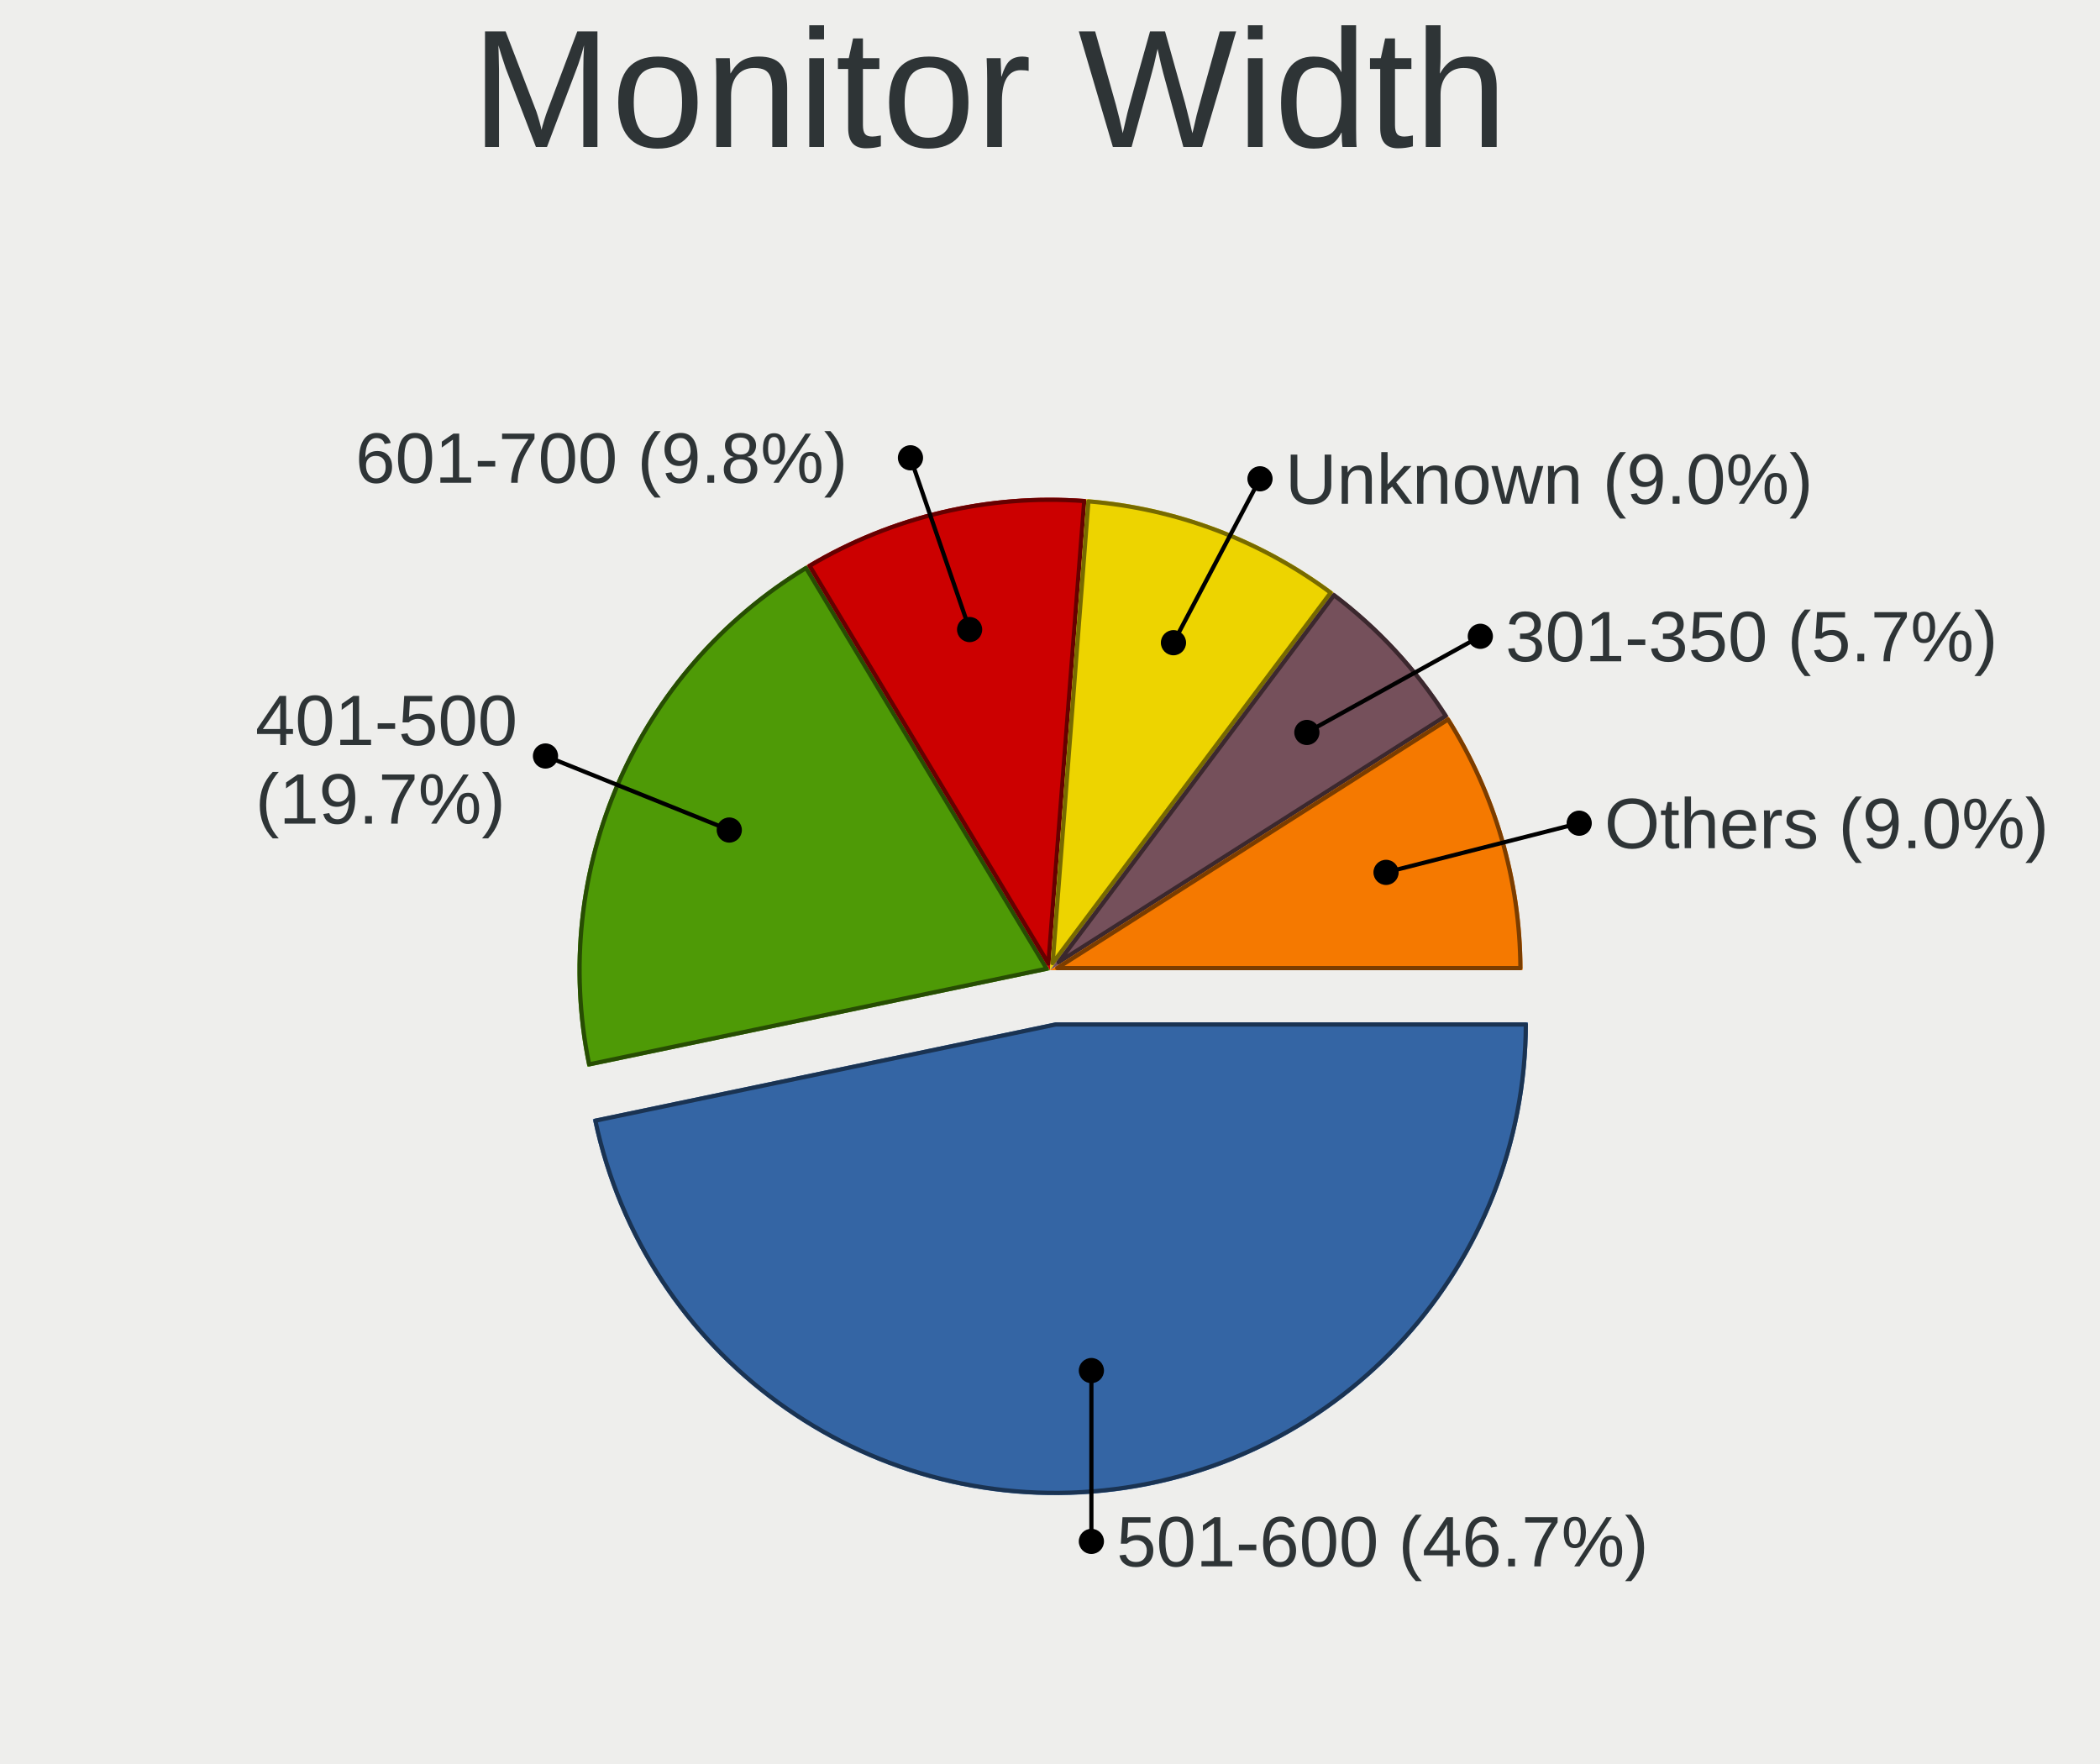
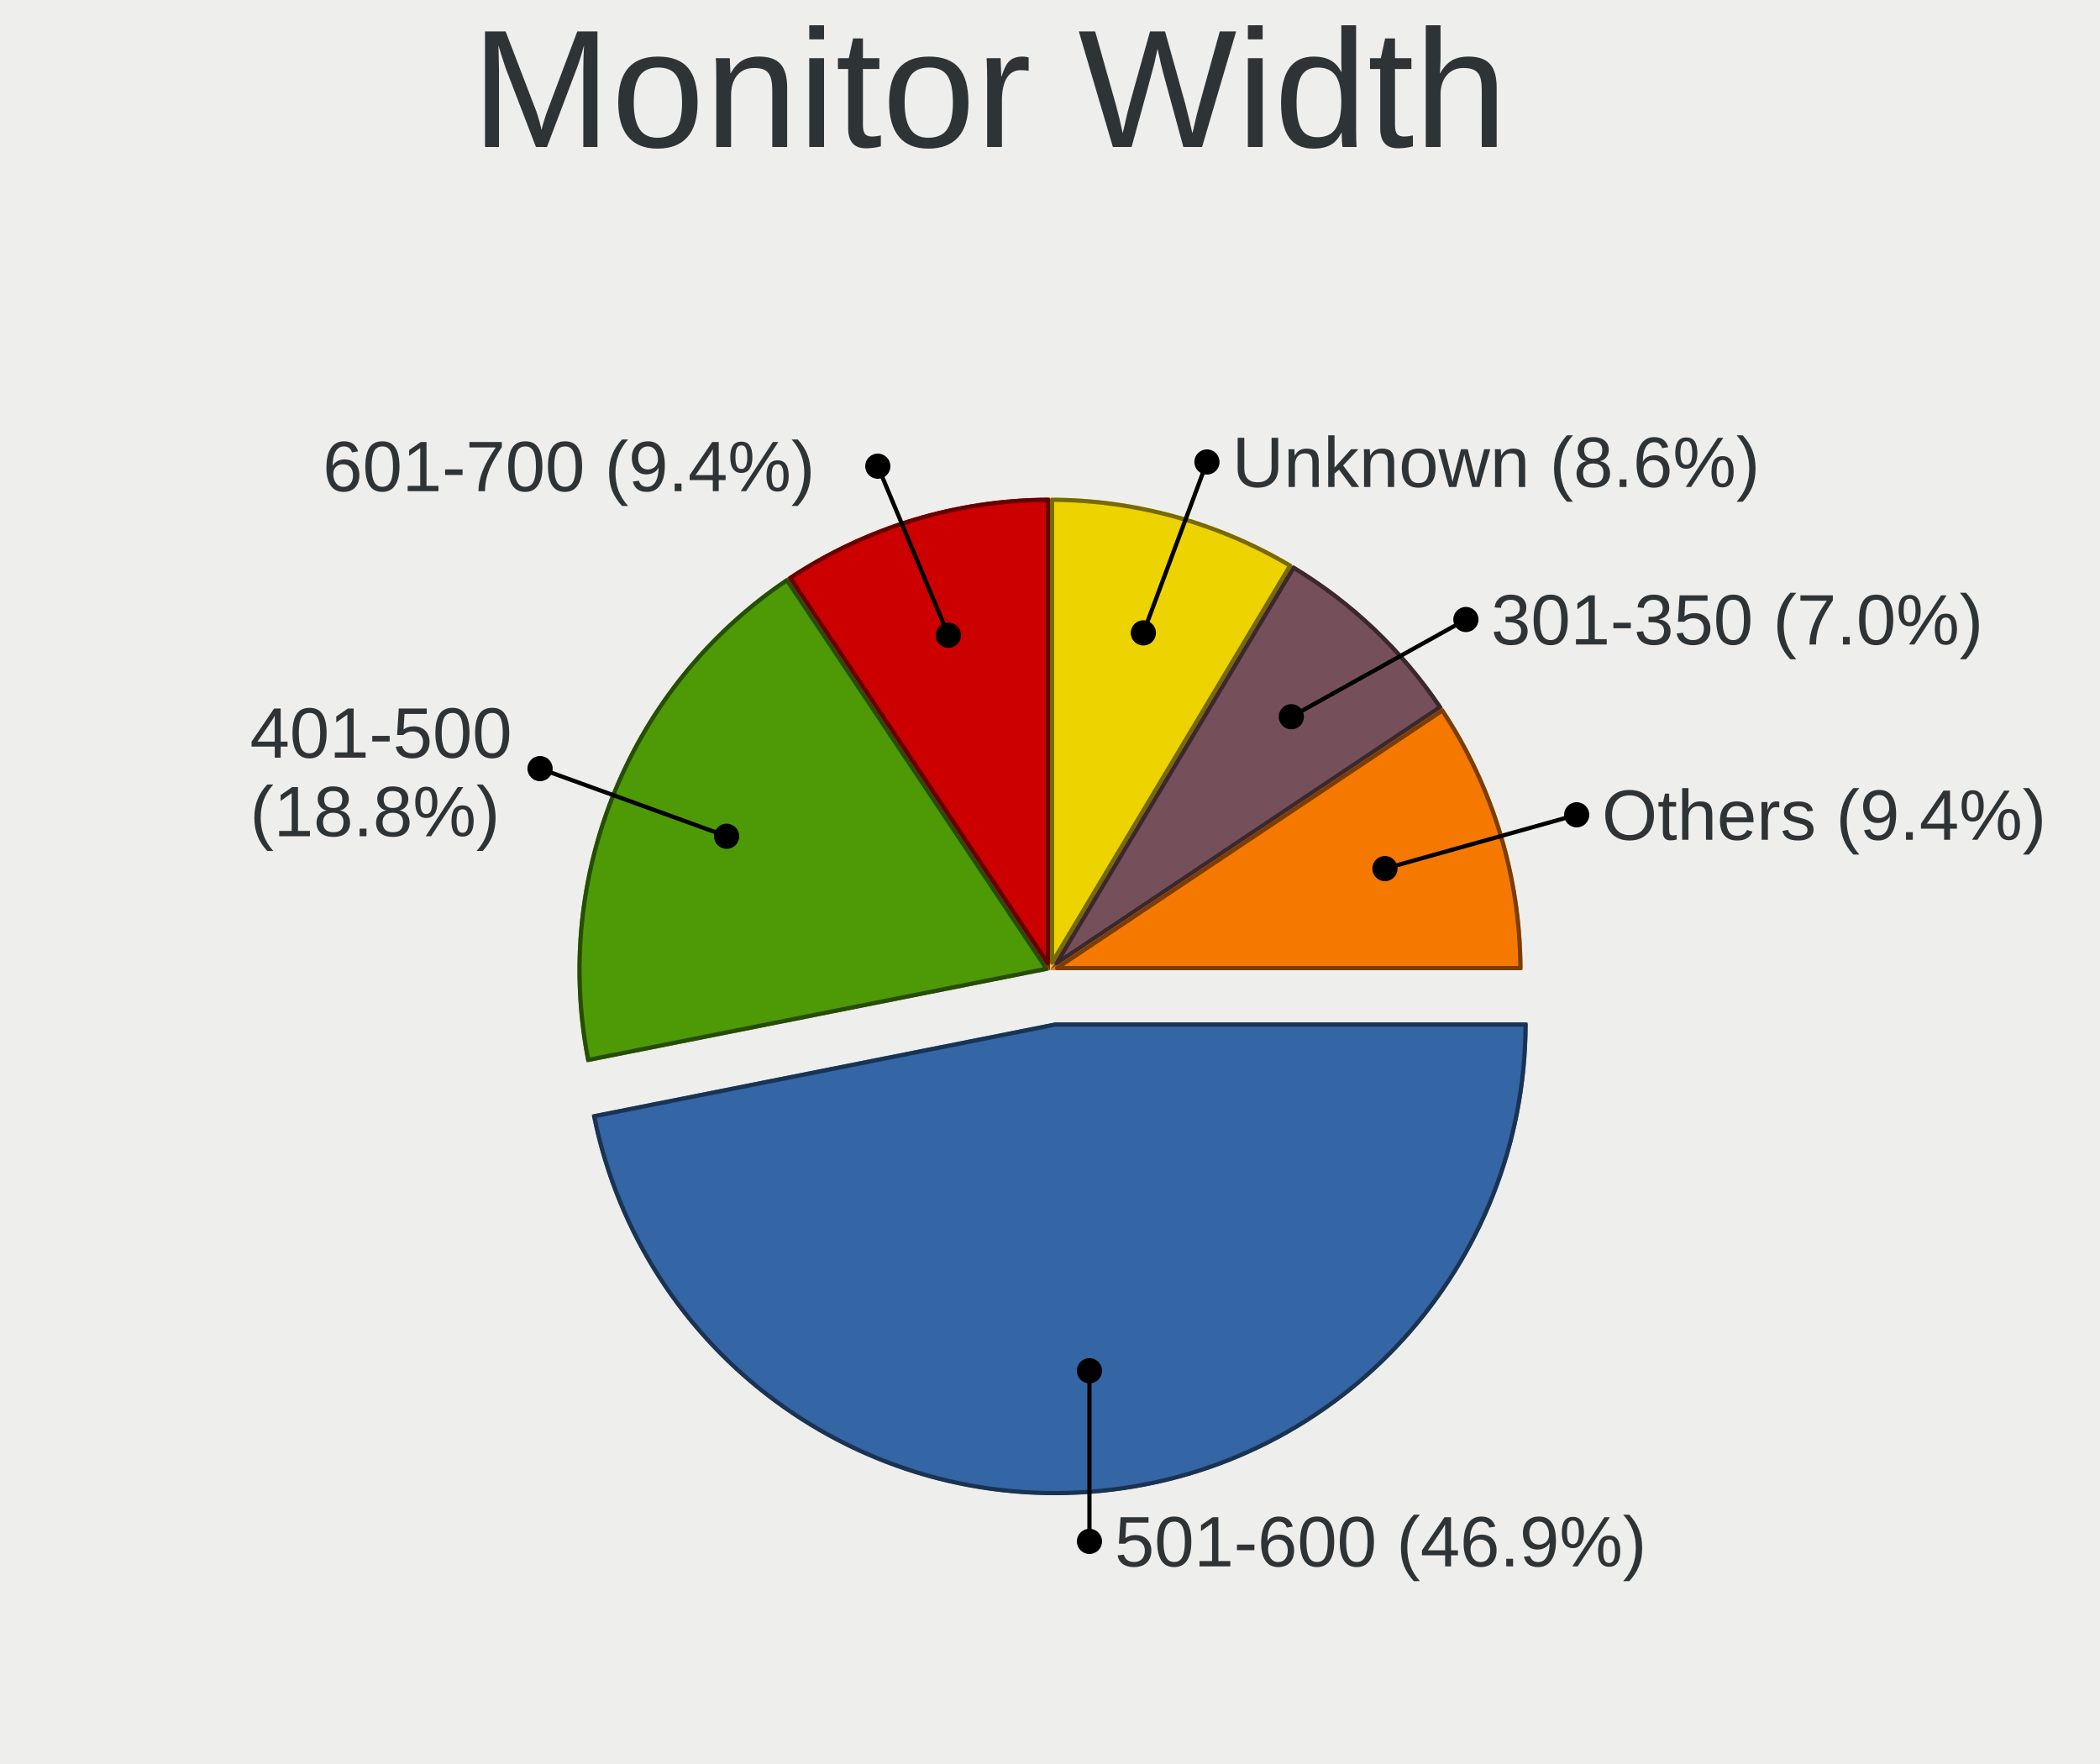
<svg xmlns="http://www.w3.org/2000/svg" width="500" height="420" version="1.0" id="ezcGraph">
  <defs />
  <g id="ezcGraphChart" color-rendering="optimizeQuality" shape-rendering="geometricPrecision" text-rendering="optimizeLegibility">
    <path d=" M 0,420 L 0,0 L 500,0 L 500,420 L 0,420 z " style="fill: #eeeeec; fill-opacity: 1.00; stroke: none;" id="ezcGraphPolygon_1" />
    <path d=" M 0,42 L 0,0 L 500,0 L 500,42 L 0,42 z " style="fill: #000000; fill-opacity: 0.00; stroke: none;" id="ezcGraphPolygon_2" />
-     <path d="M 251.29,243.43 L 363.79,243.43 A 112.50,112.50 0 0,1 141.16,266.45 z" style="fill: #3465a4; fill-opacity: 1.00; stroke: none; cursor: pointer;" id="ezcGraphCircleSector_4" />
-     <path d="M 251.34,243.93 L 363.29,243.93 A 112.00,112.00 0 0,1 141.76,266.83 z" style="fill: none; stroke: #1a3352; stroke-width: 1; stroke-opacity: 1.00; stroke-linecap: round; stroke-linejoin: round;" id="ezcGraphCircleSector_5" />
-     <path d="M 250.00,231.00 L 139.88,254.01 A 112.50,112.50 0 0,1 192.09,134.55 z" style="fill: #4e9a06; fill-opacity: 1.00; stroke: none; cursor: pointer;" id="ezcGraphCircleSector_6" />
-     <path d="M 249.21,230.65 L 140.27,253.42 A 112.00,112.00 0 0,1 191.91,135.24 z" style="fill: none; stroke: #274d03; stroke-width: 1; stroke-opacity: 1.00; stroke-linecap: round; stroke-linejoin: round;" id="ezcGraphCircleSector_7" />
-     <path d="M 250.00,231.00 L 192.09,134.55 A 112.50,112.50 0 0,1 258.68,118.84 z" style="fill: #cc0000; fill-opacity: 1.00; stroke: none; cursor: pointer;" id="ezcGraphCircleSector_8" />
-     <path d="M 249.62,229.40 L 192.77,134.72 A 112.00,112.00 0 0,1 258.15,119.30 z" style="fill: none; stroke: #660000; stroke-width: 1; stroke-opacity: 1.00; stroke-linecap: round; stroke-linejoin: round;" id="ezcGraphCircleSector_9" />
-     <path d="M 250.00,231.00 L 258.68,118.84 A 112.50,112.50 0 0,1 317.52,141.02 z" style="fill: #edd400; fill-opacity: 1.00; stroke: none; cursor: pointer;" id="ezcGraphCircleSector_10" />
-     <path d="M 250.63,229.33 L 259.14,119.37 A 112.00,112.00 0 0,1 316.82,141.12 z" style="fill: none; stroke: #776a00; stroke-width: 1; stroke-opacity: 1.00; stroke-linecap: round; stroke-linejoin: round;" id="ezcGraphCircleSector_11" />
-     <path d="M 250.00,231.00 L 317.52,141.02 A 112.50,112.50 0 0,1 344.92,170.62 z" style="fill: #75505b; fill-opacity: 1.00; stroke: none; cursor: pointer;" id="ezcGraphCircleSector_12" />
-     <path d="M 252.05,229.11 L 317.62,141.72 A 112.00,112.00 0 0,1 344.23,170.47 z" style="fill: none; stroke: #3b282e; stroke-width: 1; stroke-opacity: 1.00; stroke-linecap: round; stroke-linejoin: round;" id="ezcGraphCircleSector_13" />
-     <path d="M 250.00,231.00 L 344.92,170.62 A 112.50,112.50 0 0,1 362.50,231.00 z" style="fill: #f57900; fill-opacity: 1.00; stroke: none;" id="ezcGraphCircleSector_14" />
-     <path d="M 251.72,230.50 L 344.77,171.31 A 112.00,112.00 0 0,1 362.00,230.50 z" style="fill: none; stroke: #7b3d00; stroke-width: 1; stroke-opacity: 1.00; stroke-linecap: round; stroke-linejoin: round;" id="ezcGraphCircleSector_15" />
-     <path d=" M 230.859,149.895 L 216.779,109" style="fill: none; stroke: #000000; stroke-width: 1; stroke-opacity: 1.00; stroke-linecap: round; stroke-linejoin: round;" id="ezcGraphLine_16" />
-     <ellipse cx="230.859" cy="149.895" rx="3" ry="3" style="fill: #000000; fill-opacity: 1.00; stroke: none;" id="ezcGraphCircle_17" />
-     <ellipse cx="216.779" cy="109" rx="3" ry="3" style="fill: #000000; fill-opacity: 1.00; stroke: none;" id="ezcGraphCircle_18" />
-     <path d=" M 173.64,197.629 L 129.877,180" style="fill: none; stroke: #000000; stroke-width: 1; stroke-opacity: 1.00; stroke-linecap: round; stroke-linejoin: round;" id="ezcGraphLine_20" />
-     <ellipse cx="173.64" cy="197.629" rx="3" ry="3" style="fill: #000000; fill-opacity: 1.00; stroke: none;" id="ezcGraphCircle_21" />
-     <ellipse cx="129.877" cy="180" rx="3" ry="3" style="fill: #000000; fill-opacity: 1.00; stroke: none;" id="ezcGraphCircle_22" />
-     <path d=" M 279.396,153.024 L 300,114" style="fill: none; stroke: #000000; stroke-width: 1; stroke-opacity: 1.00; stroke-linecap: round; stroke-linejoin: round;" id="ezcGraphLine_24" />
-     <ellipse cx="279.396" cy="153.024" rx="3" ry="3" style="fill: #000000; fill-opacity: 1.00; stroke: none;" id="ezcGraphCircle_25" />
-     <ellipse cx="300" cy="114" rx="3" ry="3" style="fill: #000000; fill-opacity: 1.00; stroke: none;" id="ezcGraphCircle_26" />
-     <path d=" M 311.157,174.394 L 352.461,151.5" style="fill: none; stroke: #000000; stroke-width: 1; stroke-opacity: 1.00; stroke-linecap: round; stroke-linejoin: round;" id="ezcGraphLine_28" />
-     <ellipse cx="311.157" cy="174.394" rx="3" ry="3" style="fill: #000000; fill-opacity: 1.00; stroke: none;" id="ezcGraphCircle_29" />
-     <ellipse cx="352.461" cy="151.5" rx="3" ry="3" style="fill: #000000; fill-opacity: 1.00; stroke: none;" id="ezcGraphCircle_30" />
-     <path d=" M 330.012,207.709 L 376,196" style="fill: none; stroke: #000000; stroke-width: 1; stroke-opacity: 1.00; stroke-linecap: round; stroke-linejoin: round;" id="ezcGraphLine_32" />
-     <ellipse cx="330.012" cy="207.709" rx="3" ry="3" style="fill: #000000; fill-opacity: 1.00; stroke: none;" id="ezcGraphCircle_33" />
-     <ellipse cx="376" cy="196" rx="3" ry="3" style="fill: #000000; fill-opacity: 1.00; stroke: none;" id="ezcGraphCircle_34" />
-     <path d=" M 259.854,326.325 L 259.854,367" style="fill: none; stroke: #000000; stroke-width: 1; stroke-opacity: 1.00; stroke-linecap: round; stroke-linejoin: round;" id="ezcGraphLine_36" />
-     <ellipse cx="259.854" cy="326.325" rx="3" ry="3" style="fill: #000000; fill-opacity: 1.00; stroke: none;" id="ezcGraphCircle_37" />
-     <ellipse cx="259.854" cy="367" rx="3" ry="3" style="fill: #000000; fill-opacity: 1.00; stroke: none;" id="ezcGraphCircle_38" />
+     <path d="M 251.23,243.44 L 363.73,243.44 A 112.50,112.50 0 0,1 140.89,265.39 z" style="fill: #3465a4; fill-opacity: 1.00; stroke: none; cursor: pointer;" id="ezcGraphCircleSector_4" />
+     <path d="M 251.27,243.94 L 363.23,243.94 A 112.00,112.00 0 0,1 141.47,265.78 z" style="fill: none; stroke: #1a3352; stroke-width: 1; stroke-opacity: 1.00; stroke-linecap: round; stroke-linejoin: round;" id="ezcGraphCircleSector_5" />
+     <path d="M 250.00,231.00 L 139.66,252.95 A 112.50,112.50 0 0,1 187.50,137.46 z" style="fill: #4e9a06; fill-opacity: 1.00; stroke: none; cursor: pointer;" id="ezcGraphCircleSector_6" />
+     <path d="M 249.17,230.66 L 140.05,252.36 A 112.00,112.00 0 0,1 187.36,138.15 z" style="fill: none; stroke: #274d03; stroke-width: 1; stroke-opacity: 1.00; stroke-linecap: round; stroke-linejoin: round;" id="ezcGraphCircleSector_7" />
+     <path d="M 250.00,231.00 L 187.50,137.46 A 112.50,112.50 0 0,1 250.00,118.50 z" style="fill: #cc0000; fill-opacity: 1.00; stroke: none; cursor: pointer;" id="ezcGraphCircleSector_8" />
+     <path d="M 249.50,229.35 L 188.19,137.60 A 112.00,112.00 0 0,1 249.50,119.00 z" style="fill: none; stroke: #660000; stroke-width: 1; stroke-opacity: 1.00; stroke-linecap: round; stroke-linejoin: round;" id="ezcGraphCircleSector_9" />
+     <path d="M 250.00,231.00 L 250.00,118.50 A 112.50,112.50 0 0,1 307.84,134.51 z" style="fill: #edd400; fill-opacity: 1.00; stroke: none; cursor: pointer;" id="ezcGraphCircleSector_10" />
+     <path d="M 250.50,229.19 L 250.50,119.00 A 112.00,112.00 0 0,1 307.15,134.68 z" style="fill: none; stroke: #776a00; stroke-width: 1; stroke-opacity: 1.00; stroke-linecap: round; stroke-linejoin: round;" id="ezcGraphCircleSector_11" />
+     <path d="M 250.00,231.00 L 307.84,134.51 A 112.50,112.50 0 0,1 343.54,168.50 z" style="fill: #75505b; fill-opacity: 1.00; stroke: none; cursor: pointer;" id="ezcGraphCircleSector_12" />
+     <path d="M 251.57,229.35 L 308.01,135.19 A 112.00,112.00 0 0,1 342.85,168.36 z" style="fill: none; stroke: #3b282e; stroke-width: 1; stroke-opacity: 1.00; stroke-linecap: round; stroke-linejoin: round;" id="ezcGraphCircleSector_13" />
+     <path d="M 250.00,231.00 L 343.54,168.50 A 112.50,112.50 0 0,1 362.50,231.00 z" style="fill: #f57900; fill-opacity: 1.00; stroke: none;" id="ezcGraphCircleSector_14" />
+     <path d="M 251.65,230.50 L 343.40,169.19 A 112.00,112.00 0 0,1 362.00,230.50 z" style="fill: none; stroke: #7b3d00; stroke-width: 1; stroke-opacity: 1.00; stroke-linecap: round; stroke-linejoin: round;" id="ezcGraphCircleSector_15" />
+     <path d=" M 225.81,151.255 L 209,111" style="fill: none; stroke: #000000; stroke-width: 1; stroke-opacity: 1.00; stroke-linecap: round; stroke-linejoin: round;" id="ezcGraphLine_16" />
+     <ellipse cx="225.81" cy="151.255" rx="3" ry="3" style="fill: #000000; fill-opacity: 1.00; stroke: none;" id="ezcGraphCircle_17" />
+     <ellipse cx="209" cy="111" rx="3" ry="3" style="fill: #000000; fill-opacity: 1.00; stroke: none;" id="ezcGraphCircle_18" />
+     <path d=" M 173.01,199.11 L 128.583,183" style="fill: none; stroke: #000000; stroke-width: 1; stroke-opacity: 1.00; stroke-linecap: round; stroke-linejoin: round;" id="ezcGraphLine_20" />
+     <ellipse cx="173.01" cy="199.11" rx="3" ry="3" style="fill: #000000; fill-opacity: 1.00; stroke: none;" id="ezcGraphCircle_21" />
+     <ellipse cx="128.583" cy="183" rx="3" ry="3" style="fill: #000000; fill-opacity: 1.00; stroke: none;" id="ezcGraphCircle_22" />
+     <path d=" M 272.226,150.685 L 287.369,110" style="fill: none; stroke: #000000; stroke-width: 1; stroke-opacity: 1.00; stroke-linecap: round; stroke-linejoin: round;" id="ezcGraphLine_24" />
+     <ellipse cx="272.226" cy="150.685" rx="3" ry="3" style="fill: #000000; fill-opacity: 1.00; stroke: none;" id="ezcGraphCircle_25" />
+     <ellipse cx="287.369" cy="110" rx="3" ry="3" style="fill: #000000; fill-opacity: 1.00; stroke: none;" id="ezcGraphCircle_26" />
+     <path d=" M 307.462,170.646 L 349.02,147.5" style="fill: none; stroke: #000000; stroke-width: 1; stroke-opacity: 1.00; stroke-linecap: round; stroke-linejoin: round;" id="ezcGraphLine_28" />
+     <ellipse cx="307.462" cy="170.646" rx="3" ry="3" style="fill: #000000; fill-opacity: 1.00; stroke: none;" id="ezcGraphCircle_29" />
+     <ellipse cx="349.02" cy="147.5" rx="3" ry="3" style="fill: #000000; fill-opacity: 1.00; stroke: none;" id="ezcGraphCircle_30" />
+     <path d=" M 329.745,206.81 L 375.399,194" style="fill: none; stroke: #000000; stroke-width: 1; stroke-opacity: 1.00; stroke-linecap: round; stroke-linejoin: round;" id="ezcGraphLine_32" />
+     <ellipse cx="329.745" cy="206.81" rx="3" ry="3" style="fill: #000000; fill-opacity: 1.00; stroke: none;" id="ezcGraphCircle_33" />
+     <ellipse cx="375.399" cy="194" rx="3" ry="3" style="fill: #000000; fill-opacity: 1.00; stroke: none;" id="ezcGraphCircle_34" />
+     <path d=" M 259.393,326.372 L 259.393,367" style="fill: none; stroke: #000000; stroke-width: 1; stroke-opacity: 1.00; stroke-linecap: round; stroke-linejoin: round;" id="ezcGraphLine_36" />
+     <ellipse cx="259.393" cy="326.372" rx="3" ry="3" style="fill: #000000; fill-opacity: 1.00; stroke: none;" id="ezcGraphCircle_37" />
+     <ellipse cx="259.393" cy="367" rx="3" ry="3" style="fill: #000000; fill-opacity: 1.00; stroke: none;" id="ezcGraphCircle_38" />
    <g id="ezcGraphTextBox_3">
      <path d=" M 111.7,42 L 111.7,0.5 L 388.8,0.5 L 388.8,42 L 111.7,42 z " style="fill: #ffffff; fill-opacity: 0.00; stroke: none;" id="ezcGraphPolygon_40" />
      <text id="ezcGraphTextBox_3_text" x="112.2" text-length="275.6px" y="35" style="font-size: 40px; font-family: 'Arial'; fill: #2e3436; fill-opacity: 1.00; stroke: none;">Monitor Width</text>
    </g>
    <g id="ezcGraphTextBox_19" style=" cursor: pointer;">
-       <path d=" M 84.139,118.5 L 84.139,100 L 211.779,100 L 211.779,118.5 L 84.139,118.5 z " style="fill: #ffffff; fill-opacity: 0.00; stroke: none;" id="ezcGraphPolygon_41" />
-       <text id="ezcGraphTextBox_19_text" x="84.639" text-length="126.14px" y="114.95" style="font-size: 17px; font-family: 'Arial'; fill: #2e3436; fill-opacity: 1.00; stroke: none;">601-700 (9.8%)</text>
+       <path d=" M 76.36,120.5 L 76.36,102 L 204,102 L 204,120.5 L 76.36,120.5 z " style="fill: #ffffff; fill-opacity: 0.00; stroke: none;" id="ezcGraphPolygon_41" />
+       <text id="ezcGraphTextBox_19_text" x="76.86" text-length="126.14px" y="116.95" style="font-size: 17px; font-family: 'Arial'; fill: #2e3436; fill-opacity: 1.00; stroke: none;">601-700 (9.4%)</text>
    </g>
    <g id="ezcGraphTextBox_23" style=" cursor: pointer;">
-       <path d=" M 60.307,198.05 L 60.307,162.45 L 124.877,162.45 L 124.877,198.05 L 60.307,198.05 z " style="fill: #ffffff; fill-opacity: 0.00; stroke: none;" id="ezcGraphPolygon_42" />
-       <text id="ezcGraphTextBox_23_text" x="60.807" text-length="63.07px" y="177.4" style="font-size: 17px; font-family: 'Arial'; fill: #2e3436; fill-opacity: 1.00; stroke: none;">401-500</text>
-       <text id="ezcGraphTextBox_23_text" x="60.807" text-length="63.07px" y="196.1" style="font-size: 17px; font-family: 'Arial'; fill: #2e3436; fill-opacity: 1.00; stroke: none;">(19.7%)</text>
+       <path d=" M 59.013,201.05 L 59.013,165.45 L 123.583,165.45 L 123.583,201.05 L 59.013,201.05 z " style="fill: #ffffff; fill-opacity: 0.00; stroke: none;" id="ezcGraphPolygon_42" />
+       <text id="ezcGraphTextBox_23_text" x="59.513" text-length="63.07px" y="180.4" style="font-size: 17px; font-family: 'Arial'; fill: #2e3436; fill-opacity: 1.00; stroke: none;">401-500</text>
+       <text id="ezcGraphTextBox_23_text" x="59.513" text-length="63.07px" y="199.1" style="font-size: 17px; font-family: 'Arial'; fill: #2e3436; fill-opacity: 1.00; stroke: none;">(18.8%)</text>
    </g>
    <g id="ezcGraphTextBox_27" style=" cursor: pointer;">
-       <path d=" M 305.5,123.5 L 305.5,105 L 433.14,105 L 433.14,123.5 L 305.5,123.5 z " style="fill: #ffffff; fill-opacity: 0.00; stroke: none;" id="ezcGraphPolygon_43" />
-       <text id="ezcGraphTextBox_27_text" x="306" text-length="126.14px" y="119.95" style="font-size: 17px; font-family: 'Arial'; fill: #2e3436; fill-opacity: 1.00; stroke: none;">Unknown (9.0%)</text>
+       <path d=" M 292.869,119.5 L 292.869,101 L 420.509,101 L 420.509,119.5 L 292.869,119.5 z " style="fill: #ffffff; fill-opacity: 0.00; stroke: none;" id="ezcGraphPolygon_43" />
+       <text id="ezcGraphTextBox_27_text" x="293.369" text-length="126.14px" y="115.95" style="font-size: 17px; font-family: 'Arial'; fill: #2e3436; fill-opacity: 1.00; stroke: none;">Unknown (8.6%)</text>
    </g>
    <g id="ezcGraphTextBox_31" style=" cursor: pointer;">
-       <path d=" M 357.961,161 L 357.961,142.5 L 485.601,142.5 L 485.601,161 L 357.961,161 z " style="fill: #ffffff; fill-opacity: 0.00; stroke: none;" id="ezcGraphPolygon_44" />
-       <text id="ezcGraphTextBox_31_text" x="358.461" text-length="126.14px" y="157.45" style="font-size: 17px; font-family: 'Arial'; fill: #2e3436; fill-opacity: 1.00; stroke: none;">301-350 (5.7%)</text>
+       <path d=" M 354.52,157 L 354.52,138.5 L 482.16,138.5 L 482.16,157 L 354.52,157 z " style="fill: #ffffff; fill-opacity: 0.00; stroke: none;" id="ezcGraphPolygon_44" />
+       <text id="ezcGraphTextBox_31_text" x="355.02" text-length="126.14px" y="153.45" style="font-size: 17px; font-family: 'Arial'; fill: #2e3436; fill-opacity: 1.00; stroke: none;">301-350 (7.0%)</text>
    </g>
    <g id="ezcGraphTextBox_35">
-       <path d=" M 381.5,205.5 L 381.5,187 L 500.13,187 L 500.13,205.5 L 381.5,205.5 z " style="fill: #ffffff; fill-opacity: 0.00; stroke: none;" id="ezcGraphPolygon_45" />
-       <text id="ezcGraphTextBox_35_text" x="382" text-length="117.13px" y="201.95" style="font-size: 17px; font-family: 'Arial'; fill: #2e3436; fill-opacity: 1.00; stroke: none;">Others (9.0%)</text>
+       <path d=" M 380.899,203.5 L 380.899,185 L 499.529,185 L 499.529,203.5 L 380.899,203.5 z " style="fill: #ffffff; fill-opacity: 0.00; stroke: none;" id="ezcGraphPolygon_45" />
+       <text id="ezcGraphTextBox_35_text" x="381.399" text-length="117.13px" y="199.95" style="font-size: 17px; font-family: 'Arial'; fill: #2e3436; fill-opacity: 1.00; stroke: none;">Others (9.4%)</text>
    </g>
    <g id="ezcGraphTextBox_39" style=" cursor: pointer;">
-       <path d=" M 265.354,376.5 L 265.354,358 L 402.004,358 L 402.004,376.5 L 265.354,376.5 z " style="fill: #ffffff; fill-opacity: 0.00; stroke: none;" id="ezcGraphPolygon_46" />
-       <text id="ezcGraphTextBox_39_text" x="265.854" text-length="135.15px" y="372.95" style="font-size: 17px; font-family: 'Arial'; fill: #2e3436; fill-opacity: 1.00; stroke: none;">501-600 (46.7%)</text>
+       <path d=" M 264.893,376.5 L 264.893,358 L 401.543,358 L 401.543,376.5 L 264.893,376.5 z " style="fill: #ffffff; fill-opacity: 0.00; stroke: none;" id="ezcGraphPolygon_46" />
+       <text id="ezcGraphTextBox_39_text" x="265.393" text-length="135.15px" y="372.95" style="font-size: 17px; font-family: 'Arial'; fill: #2e3436; fill-opacity: 1.00; stroke: none;">501-600 (46.9%)</text>
    </g>
  </g>
</svg>
